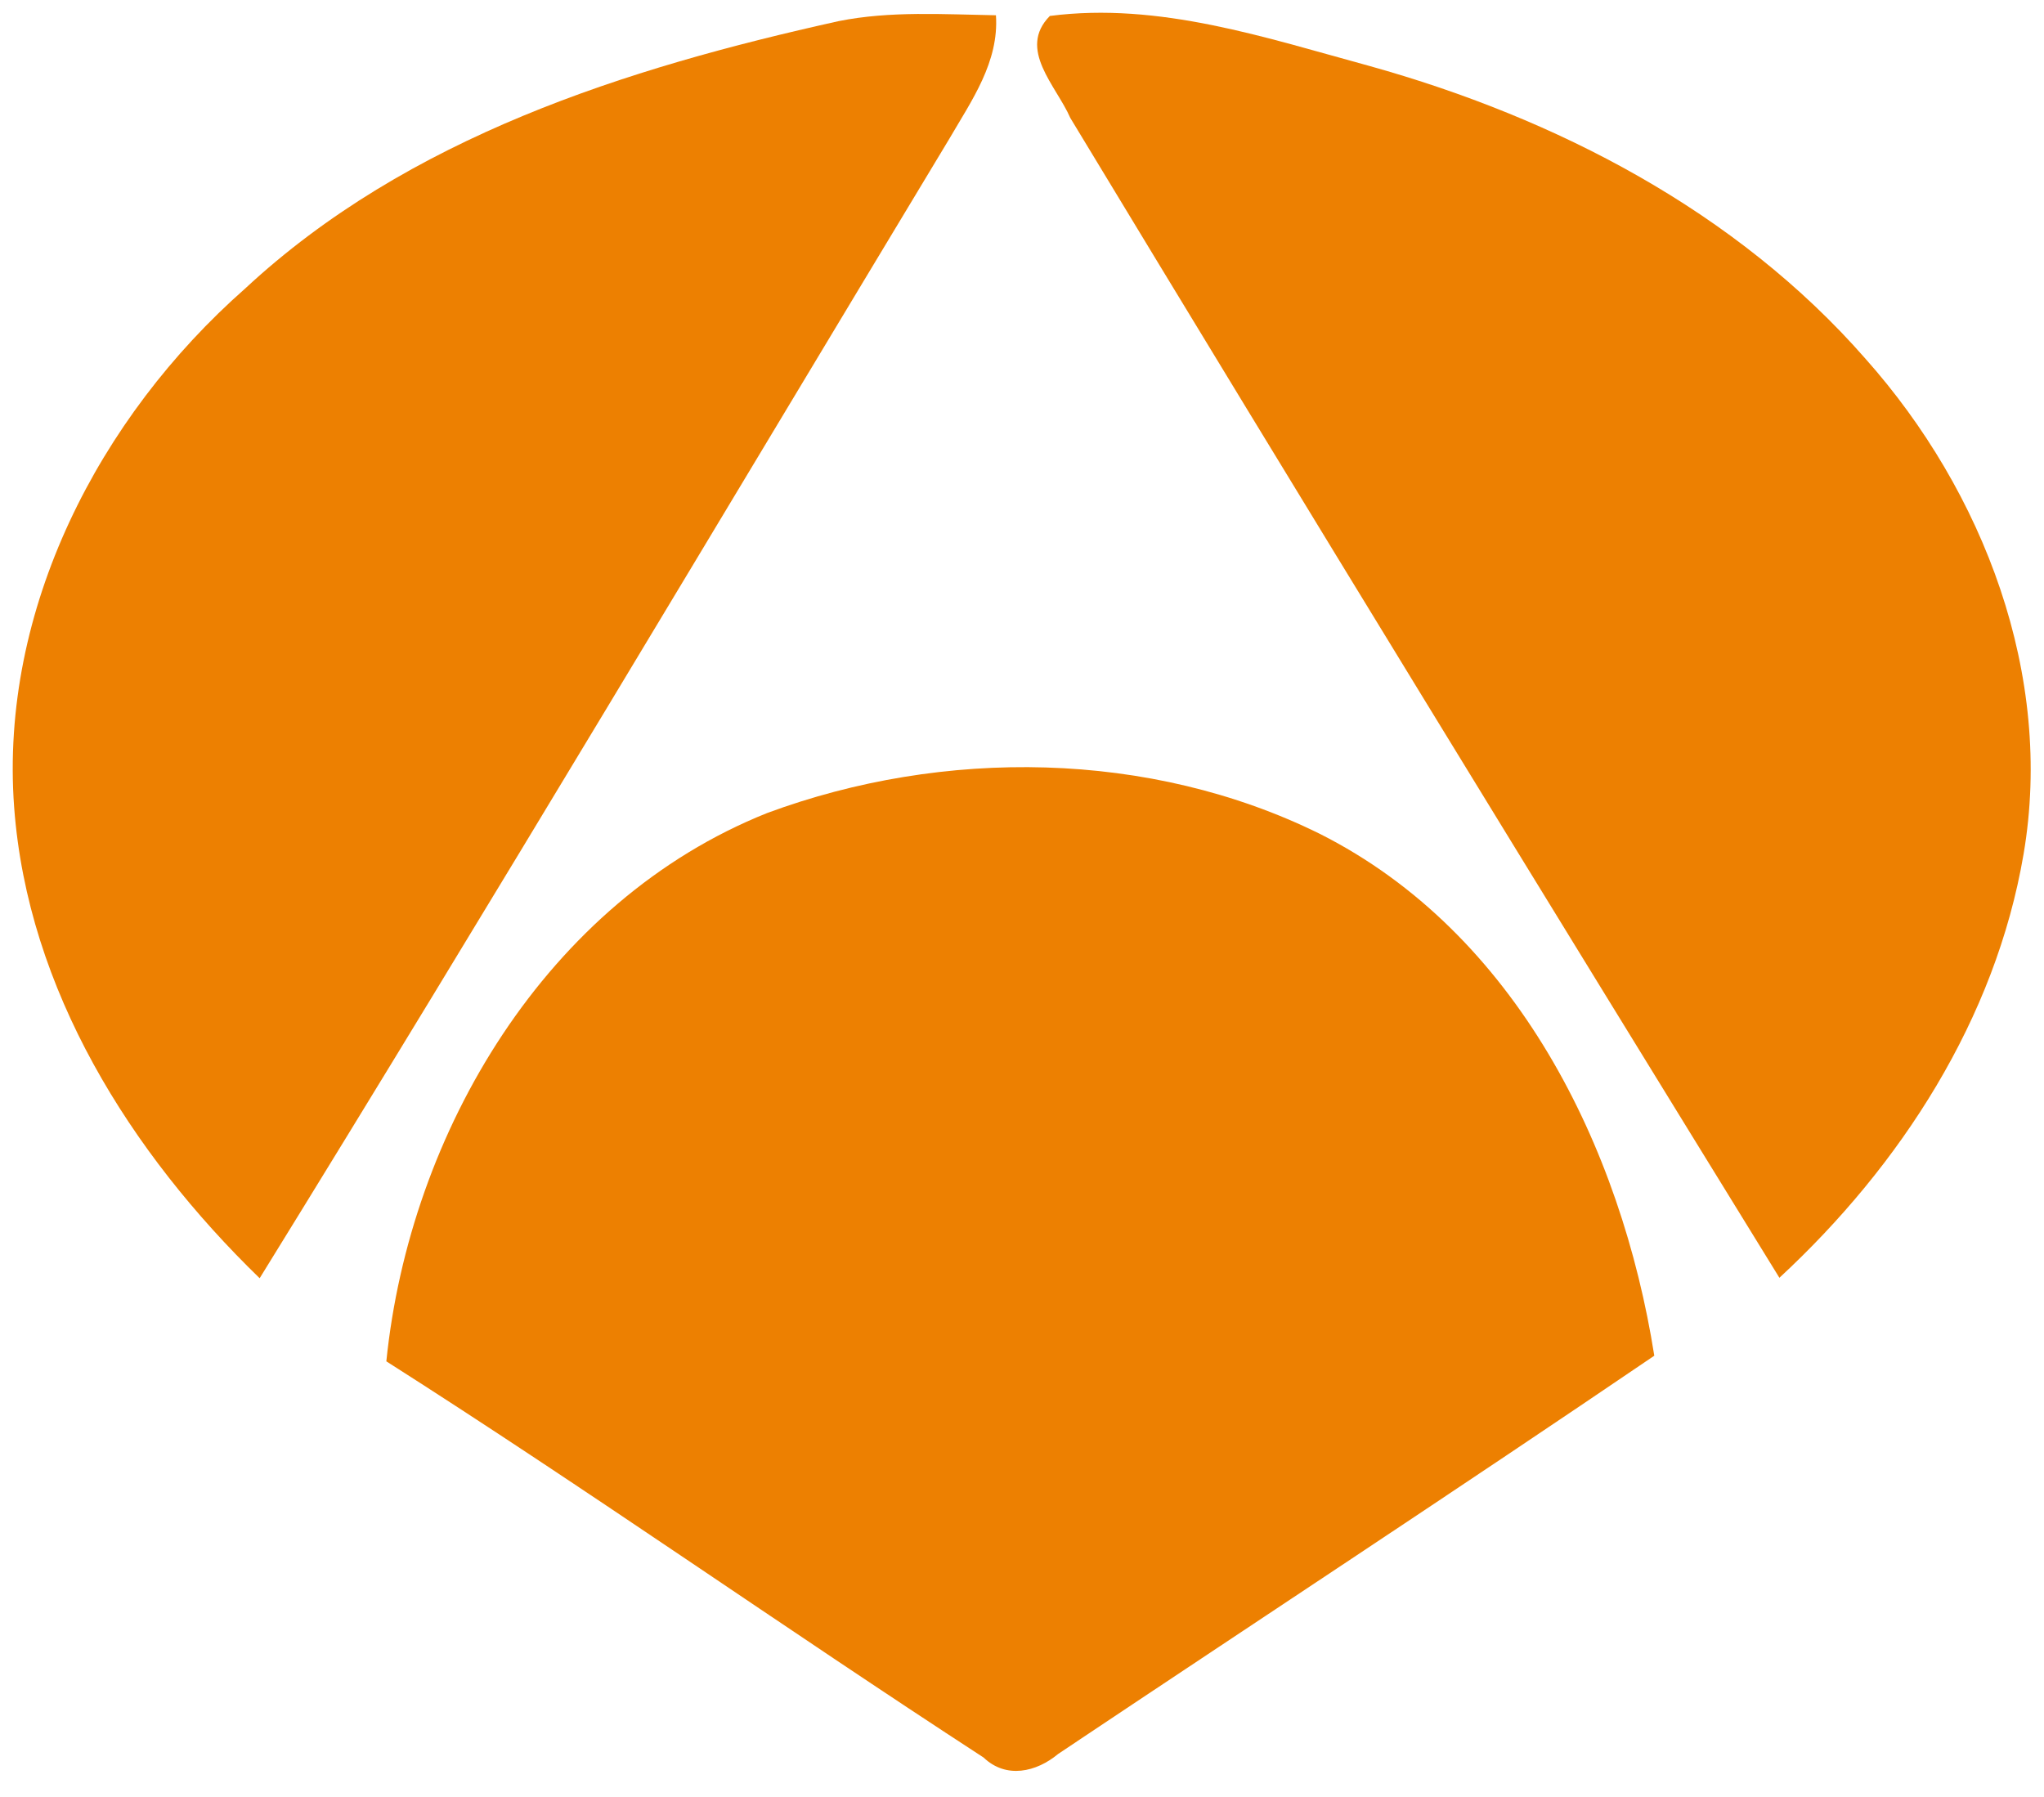
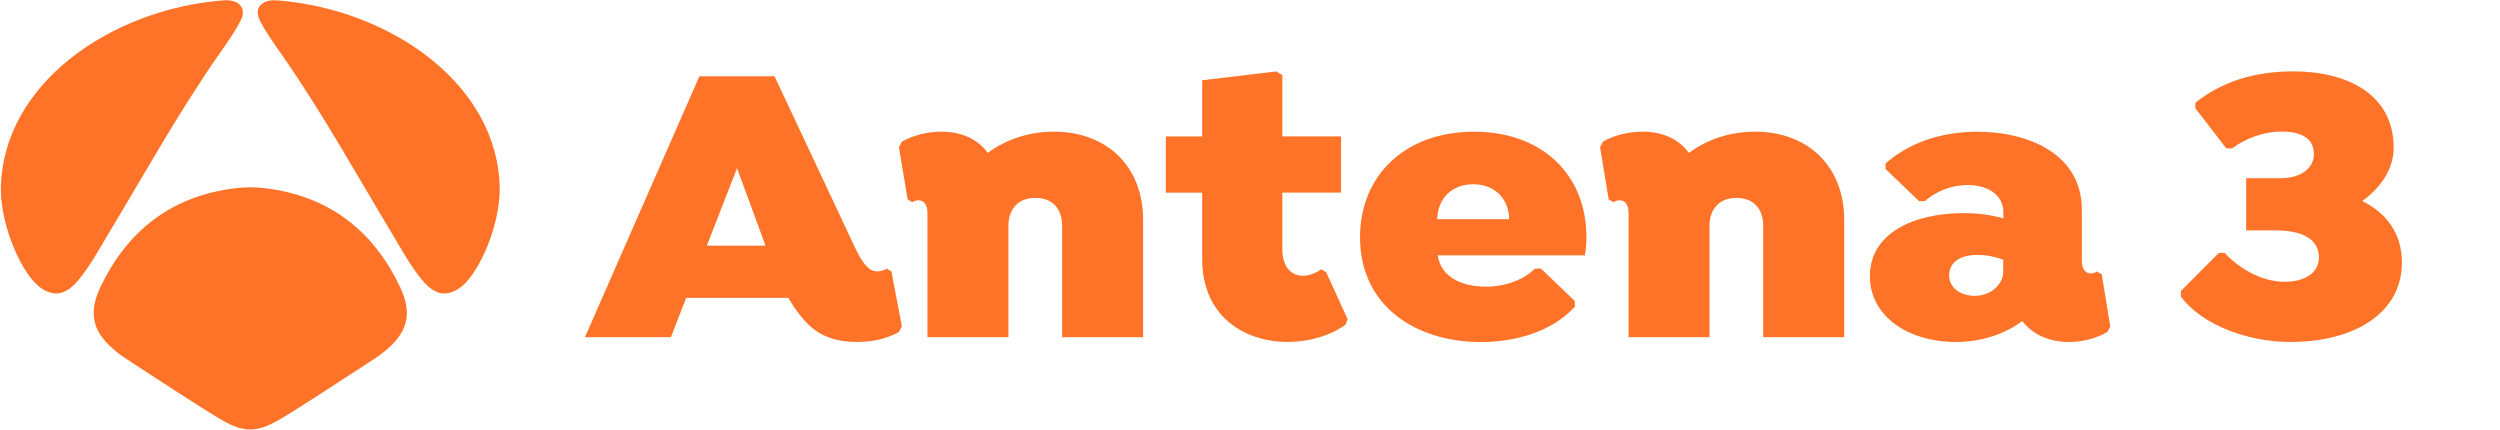
- <svg xmlns="http://www.w3.org/2000/svg" width="91pt" height="80pt" viewBox="0 0 91 80">
-   <g id="_ed8001ff">
-     <path fill="#ed8001" opacity="1.00" d=" M 37.34 0.94 C 39.64 0.48 42.01 0.64 44.34 0.68 C 44.48 2.76 43.26 4.47 42.27 6.17 C 32.06 23.10 21.95 40.09 11.56 56.91 C 5.82 51.34 1.23 44.07 0.63 35.94 C -0.02 27.13 4.41 18.58 10.91 12.85 C 18.16 6.11 27.87 3.04 37.34 0.94 Z" />
-     <path fill="#ed8001" opacity="1.00" d=" M 47.65 5.25 C 47.03 3.82 45.28 2.19 46.74 0.71 C 51.61 0.08 56.35 1.68 60.98 2.94 C 69.29 5.26 77.31 9.41 83.05 15.97 C 88.32 21.89 91.45 30.08 90.09 38.03 C 88.84 45.37 84.62 51.89 79.22 56.89 C 68.64 39.72 58.09 22.51 47.65 5.25 Z" />
-     <path fill="#ed8001" opacity="1.00" d=" M 34.15 36.20 C 42.00 33.29 51.19 33.39 58.75 37.12 C 67.49 41.52 72.18 51.06 73.65 60.36 C 64.85 66.34 55.95 72.18 47.11 78.09 C 46.14 78.90 44.79 79.21 43.79 78.25 C 34.87 72.45 26.17 66.32 17.20 60.61 C 18.24 50.39 24.34 40.12 34.15 36.20 Z" />
+ <svg xmlns="http://www.w3.org/2000/svg" version="1.1" id="Capa_1" x="0px" y="0px" width="5000" height="860" viewBox="0 0 5000 860" enable-background="new 0 0 180.486 55" xml:space="preserve">
+   <defs id="defs3051" />
+   <g id="g3021" transform="matrix(50,0,0,50,-1200,-500)" style="fill:#ff7328;fill-opacity:1">
+     <g id="g3023" style="fill:#ff7328;fill-opacity:1">
+       <g id="g3025" style="fill:#ff7328;fill-opacity:1">
+         <path d="m 60.074,23.054 -0.115,0.224 c -0.446,0.257 -1.025,0.401 -1.685,0.401 -0.694,0 -1.239,-0.16 -1.685,-0.481 -0.38,-0.289 -0.727,-0.723 -1.058,-1.284 h -4.084 l -0.612,1.574 h -3.437 l 4.577,-10.437 h 3.007 l 3.205,6.824 c 0.38,0.818 0.644,0.98 0.908,0.98 0.149,0 0.315,-0.064 0.363,-0.113 l 0.198,0.113 0.418,2.199 z m -7.8,-3.228 h 2.347 l -1.14,-3.099 -1.207,3.099 z" id="path3027" style="fill:#ff7328;fill-opacity:1" />
+         <path d="m 69.724,18.798 v 4.689 h -3.239 v -4.463 c 0,-0.627 -0.347,-1.108 -1.074,-1.108 -0.711,0 -1.074,0.481 -1.074,1.108 v 4.463 h -3.239 v -4.961 c 0,-0.337 -0.133,-0.514 -0.363,-0.514 -0.099,0 -0.182,0.033 -0.232,0.08 l -0.198,-0.113 -0.347,-2.088 0.115,-0.224 c 0.479,-0.273 1.058,-0.401 1.586,-0.401 0.761,0 1.437,0.273 1.851,0.851 0.694,-0.514 1.603,-0.851 2.644,-0.851 2.099,0 3.57,1.364 3.57,3.532 z" id="path3029" style="fill:#ff7328;fill-opacity:1" />
+         <path d="m 77.904,22.764 -0.083,0.224 c -0.628,0.45 -1.471,0.69 -2.313,0.69 -1.702,0 -3.421,-0.995 -3.421,-3.323 v -2.649 h -1.455 v -2.248 h 1.455 V 13.21 l 2.959,-0.353 0.248,0.144 v 2.456 h 2.347 v 2.248 h -2.348 v 2.264 c 0,0.739 0.38,1.06 0.826,1.06 0.232,0 0.496,-0.096 0.727,-0.257 l 0.198,0.113 0.86,1.879 z" id="path3031" style="fill:#ff7328;fill-opacity:1" />
+         <path d="m 81.507,20.212 c 0.133,0.883 0.975,1.253 1.917,1.253 0.793,0 1.487,-0.257 1.984,-0.722 h 0.232 l 1.355,1.301 v 0.224 c -0.975,1.06 -2.479,1.413 -3.768,1.413 -2.561,0 -4.826,-1.413 -4.826,-4.19 0,-2.472 1.802,-4.223 4.561,-4.223 2.694,0 4.495,1.685 4.495,4.223 0,0.241 -0.016,0.481 -0.066,0.723 h -5.883 v -0.002 h -10e-4 z m -0.016,-1.445 h 2.876 c -0.016,-0.835 -0.595,-1.397 -1.439,-1.397 -0.844,0 -1.421,0.561 -1.437,1.397 z" id="path3033" style="fill:#ff7328;fill-opacity:1" />
+         <path d="m 97.768,18.798 v 4.689 h -3.239 v -4.463 c 0,-0.627 -0.347,-1.108 -1.074,-1.108 -0.71,0 -1.074,0.481 -1.074,1.108 v 4.463 h -3.239 v -4.961 c 0,-0.337 -0.132,-0.514 -0.363,-0.514 -0.099,0 -0.182,0.033 -0.232,0.08 l -0.198,-0.113 -0.347,-2.088 0.115,-0.224 c 0.48,-0.273 1.058,-0.401 1.586,-0.401 0.761,0 1.437,0.273 1.851,0.851 0.694,-0.514 1.603,-0.851 2.644,-0.851 2.099,0 3.57,1.364 3.57,3.532 z" id="path3035" style="fill:#ff7328;fill-opacity:1" />
+         <path d="m 108.411,23.054 -0.115,0.224 c -0.479,0.273 -1.007,0.401 -1.536,0.401 -0.761,0 -1.437,-0.273 -1.867,-0.835 -0.678,0.497 -1.586,0.835 -2.66,0.835 -1.885,0 -3.437,-1.011 -3.437,-2.633 0,-1.702 1.719,-2.521 3.752,-2.521 0.628,0 1.124,0.08 1.586,0.209 v -0.257 c 0,-0.61 -0.529,-1.075 -1.421,-1.075 -0.761,0 -1.388,0.337 -1.719,0.643 h -0.232 l -1.338,-1.284 v -0.224 c 0.86,-0.754 2.099,-1.268 3.669,-1.268 2.033,0 4.182,0.883 4.182,3.131 v 2.024 c 0,0.337 0.133,0.514 0.363,0.514 0.099,0 0.182,-0.033 0.232,-0.08 l 0.198,0.113 0.343,2.083 z m -4.281,-2.168 v -0.497 c -0.214,-0.08 -0.595,-0.193 -1.025,-0.193 -0.777,0 -1.14,0.353 -1.14,0.818 0,0.514 0.479,0.82 1.024,0.82 0.711,-0.001 1.141,-0.531 1.141,-0.948 z" id="path3037" style="fill:#ff7328;fill-opacity:1" />
+         <path d="m 120.077,20.5 c 0,1.991 -1.851,3.179 -4.479,3.179 -1.637,0 -3.504,-0.658 -4.363,-1.814 V 21.64 l 1.52,-1.525 h 0.232 c 0.414,0.466 1.356,1.157 2.396,1.157 0.826,0 1.372,-0.37 1.372,-0.964 0,-0.771 -0.694,-1.093 -1.752,-1.093 h -1.157 v -2.088 h 1.405 c 0.777,0 1.306,-0.401 1.306,-0.964 0,-0.723 -0.66,-0.9 -1.306,-0.9 -0.727,0 -1.455,0.289 -1.966,0.674 h -0.232 l -1.239,-1.606 v -0.224 c 1.074,-0.851 2.38,-1.252 3.916,-1.252 2.182,0 4.016,0.931 4.016,3.051 0,0.851 -0.513,1.605 -1.256,2.135 0.975,0.484 1.587,1.304 1.587,2.459 z" id="path3039" style="fill:#ff7328;fill-opacity:1" />
+       </g>
+     </g>
+   </g>
+   <g id="g3041" transform="matrix(24.52953,0,0,24.52953,-14.52601,-24.03534)" style="fill:#ff7328;fill-opacity:1">
+     <path d="M 9.385,20.122 C 12.331,15.23 15.098,10.228 18.364,5.533 19.016,4.596 19.698,3.674 20.215,2.652 20.519,2.051 20.443,1.585 20.024,1.276 19.612,0.972 19.066,0.983 18.707,1.017 9.705,1.741 0.743,7.764 0.66,16.429 c 0.022,3.165 1.791,6.996 3.234,8.006 1.081,0.758 2.044,0.657 3.123,-0.656 0.926,-1.128 1.618,-2.413 2.368,-3.657 z" id="path3043" style="fill:#ff7328;fill-opacity:1" />
+     <path d="m 34.982,23.779 c 1.079,1.313 2.041,1.414 3.123,0.656 1.442,-1.011 3.211,-4.842 3.234,-8.006 C 41.255,7.764 32.293,1.741 23.291,1.017 22.932,0.983 22.386,0.972 21.974,1.276 c -0.418,0.309 -0.495,0.775 -0.191,1.376 0.517,1.022 1.199,1.944 1.851,2.881 3.267,4.695 6.033,9.697 8.979,14.589 0.75,1.244 1.442,2.529 2.369,3.657 z" id="path3045" style="fill:#ff7328;fill-opacity:1" />
+     <path d="m 22.69,16.39 c -0.849,-0.128 -1.503,-0.14 -1.691,-0.141 l 0,0 c -0.188,0.001 -0.842,0.014 -1.691,0.141 -4.947,0.743 -8.387,3.527 -10.511,7.957 -1.086,2.265 -0.604,3.822 1.357,5.367 0.115,0.091 0.231,0.179 0.347,0.268 0.361,0.242 0.717,0.475 1.063,0.701 5.129,3.348 7.005,4.536 7.762,4.884 0.315,0.144 0.869,0.413 1.631,0.432 V 36 c 0.014,0 0.027,-10e-4 0.041,-10e-4 0.014,0 0.027,10e-4 0.041,10e-4 v -0.002 c 0.762,-0.018 1.316,-0.287 1.631,-0.432 0.757,-0.347 2.633,-1.536 7.762,-4.884 0.347,-0.227 0.704,-0.461 1.066,-0.703 0.115,-0.088 0.23,-0.176 0.344,-0.265 1.961,-1.545 2.443,-3.103 1.357,-5.367 -2.122,-4.43 -5.562,-7.215 -10.509,-7.957 z" id="path3047" style="fill:#ff7328;fill-opacity:1" />
  </g>
</svg>
